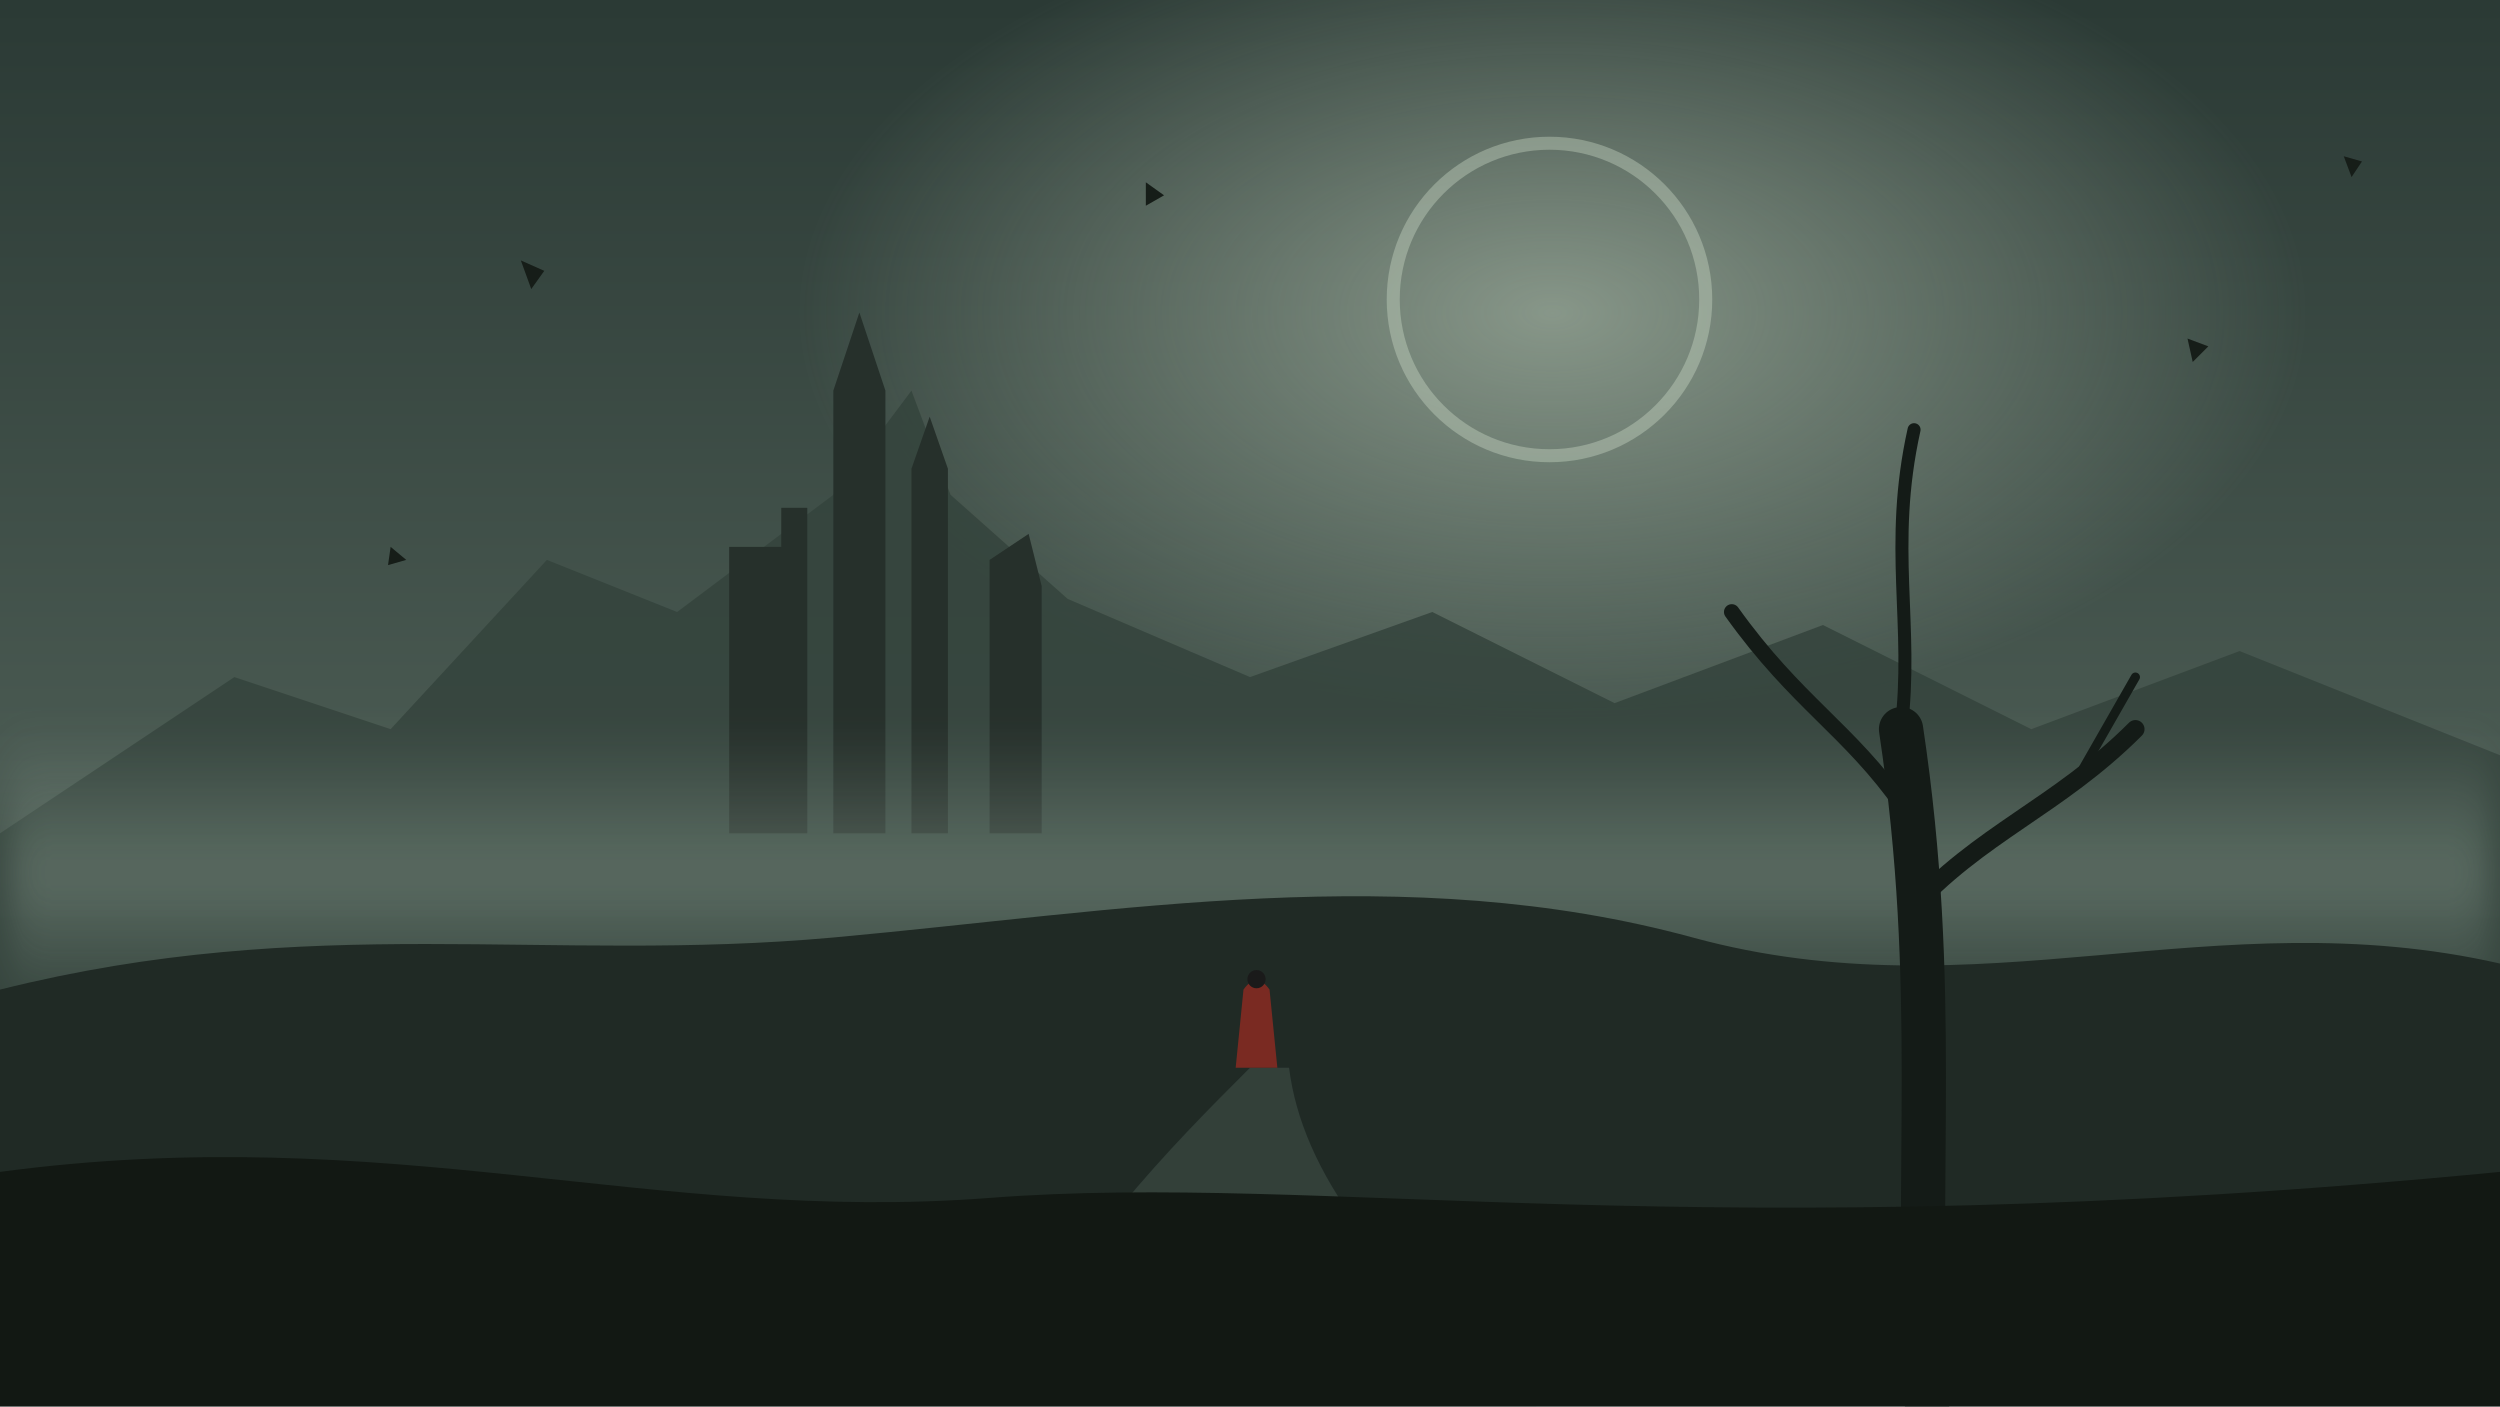
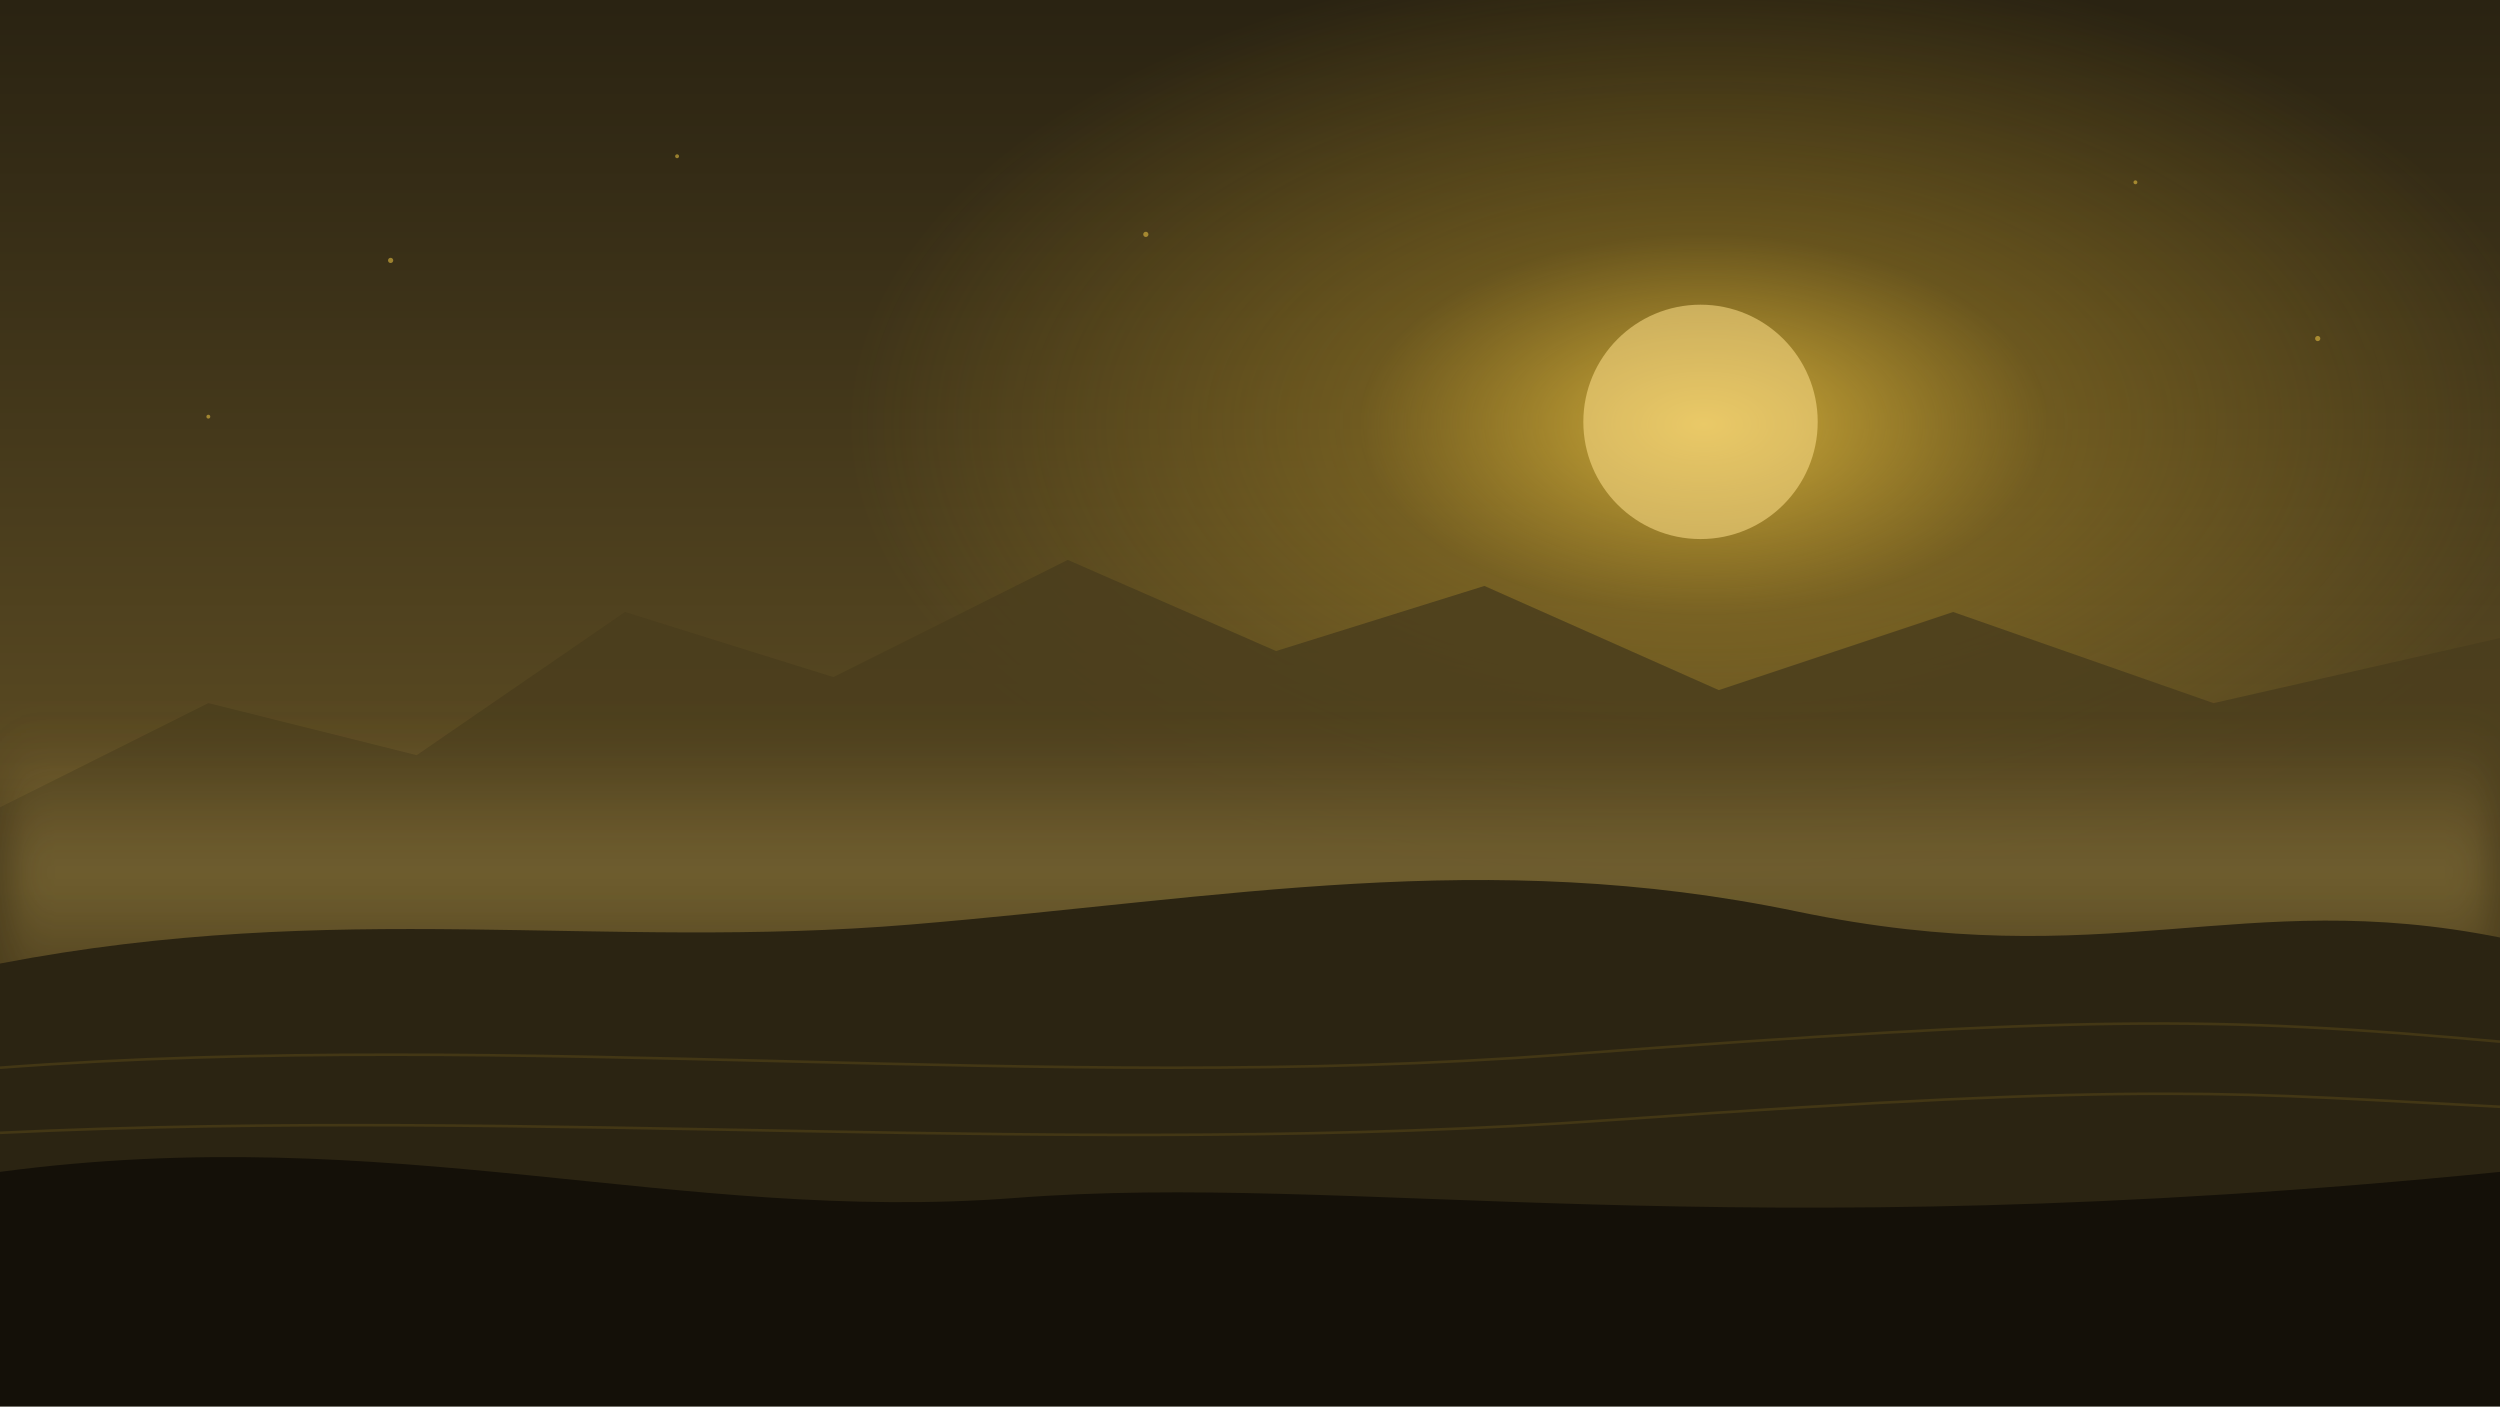
<svg xmlns="http://www.w3.org/2000/svg" viewBox="0 0 1920 1080" preserveAspectRatio="xMidYMid slice">
  <defs>
    <linearGradient id="sky" x1="0" y1="0" x2="0" y2="1">
-       <stop offset="0" stop-color="#2b3a35" />
-       <stop offset=".55" stop-color="#4a5a52" />
-       <stop offset="1" stop-color="#1c2420" />
+       <stop offset="0" stop-color="#2a2312" />
+       <stop offset=".55" stop-color="#5a4a22" />
+       <stop offset="1" stop-color="#1a160c" />
    </linearGradient>
-     <radialGradient id="glow" cx="62%" cy="22%" r="30%">
-       <stop offset="0" stop-color="#c9d8c4" stop-opacity=".55" />
-       <stop offset="1" stop-color="#c9d8c4" stop-opacity="0" />
+     <radialGradient id="sun" cx="68%" cy="30%" r="34%">
+       <stop offset="0" stop-color="#ffd447" stop-opacity=".75" />
+       <stop offset=".4" stop-color="#f2c230" stop-opacity=".25" />
+       <stop offset="1" stop-color="#f2c230" stop-opacity="0" />
    </radialGradient>
-     <linearGradient id="fog" x1="0" y1="0" x2="0" y2="1">
-       <stop offset="0" stop-color="#9fb3a5" stop-opacity="0" />
-       <stop offset=".5" stop-color="#9fb3a5" stop-opacity=".35" />
-       <stop offset="1" stop-color="#9fb3a5" stop-opacity="0" />
+     <linearGradient id="haze" x1="0" y1="0" x2="0" y2="1">
+       <stop offset="0" stop-color="#e8c66a" stop-opacity="0" />
+       <stop offset=".5" stop-color="#e8c66a" stop-opacity=".25" />
+       <stop offset="1" stop-color="#e8c66a" stop-opacity="0" />
    </linearGradient>
    <filter id="blur">
-       <feGaussianBlur stdDeviation="18" />
+       <feGaussianBlur stdDeviation="20" />
    </filter>
  </defs>
  <rect width="1920" height="1080" fill="url(#sky)" />
-   <rect width="1920" height="1080" fill="url(#glow)" />
-   <circle cx="1190" cy="230" r="120" fill="none" stroke="#d7e4d2" stroke-opacity=".35" stroke-width="10" />
-   <path d="M0 640 L180 520 300 560 420 430 520 470 640 380 700 300 730 380 820 460 960 520 1100 470 1240 540 1400 480 1560 560 1720 500 1920 580 1920 1080 0 1080z" fill="#34433c" opacity=".85" />
-   <g fill="#26302b">
-     <path d="M640 640V300l20-60 20 60v340z" />
-     <path d="M700 640V360l14-40 14 40v280z" />
-     <path d="M560 640V420h40v-30h20v250z" />
-     <path d="M760 640V430l30-20 10 40v190z" />
+   <rect width="1920" height="1080" fill="url(#sun)" />
+   <circle cx="1306" cy="324" r="90" fill="#ffe08a" opacity=".55" />
+   <path d="M0 620 L160 540 320 580 480 470 640 520 820 430 980 500 1140 450 1320 530 1500 470 1700 540 1920 490 1920 1080 0 1080z" fill="#4a3d1c" opacity=".85" />
+   <rect y="560" width="1920" height="220" fill="url(#haze)" filter="url(#blur)" />
+   <path d="M0 740 C260 690 460 730 700 710 S1140 650 1380 700 1720 680 1920 720V1080H0z" fill="#2b2412" />
+   <g fill="none" stroke="#f2c230" stroke-opacity=".12" stroke-width="2">
+     <path d="M0 820 C400 790 800 840 1200 810 S1700 780 1920 800" />
+     <path d="M0 870 C420 850 820 890 1240 860 S1720 840 1920 850" />
  </g>
-   <rect y="560" width="1920" height="220" fill="url(#fog)" filter="url(#blur)" />
-   <path d="M0 760 C240 700 420 740 640 720 S1080 660 1300 720 1700 690 1920 740V1080H0z" fill="#202a25" />
-   <g stroke="#141b17" stroke-linecap="round" fill="none">
-     <path d="M1480 1080 C1470 900 1490 760 1460 560" stroke-width="34" />
-     <path d="M1466 700 C1520 640 1580 620 1640 560" stroke-width="14" />
-     <path d="M1462 620 C1420 560 1380 540 1330 470" stroke-width="12" />
-     <path d="M1460 560 C1470 480 1450 420 1470 330" stroke-width="10" />
-     <path d="M1600 590 l40 -70" stroke-width="7" />
-   </g>
-   <path d="M760 1080 C820 960 900 880 960 820 L990 820 C1000 900 1060 980 1180 1080z" fill="#3a4842" opacity=".7" />
-   <g transform="translate(965 760)">
-     <path d="M-16 60 L-10 0 Q0 -14 10 0 L16 60z" fill="#7a2a22" />
-     <circle cx="0" cy="-8" r="7" fill="#1a1a1a" />
-   </g>
-   <path d="M0 900 C300 860 500 940 760 920 S1300 960 1920 900V1080H0z" fill="#121813" />
-   <g fill="#161d18">
-     <path d="M400 200l18 8-10 14z" />
-     <path d="M880 140l14 10-14 8z" />
-     <path d="M1680 260l16 6-12 12z" />
-     <path d="M300 420l12 10-14 4z" />
-     <path d="M1800 120l14 4-8 12z" />
+   <path d="M0 900 C300 860 520 940 780 920 S1320 960 1920 900V1080H0z" fill="#141008" />
+   <g fill="#ffd447" opacity=".5">
+     <circle cx="300" cy="200" r="2" />
+     <circle cx="520" cy="120" r="1.5" />
+     <circle cx="880" cy="180" r="2" />
+     <circle cx="1640" cy="140" r="1.5" />
+     <circle cx="1780" cy="260" r="2" />
+     <circle cx="160" cy="320" r="1.5" />
  </g>
</svg>
